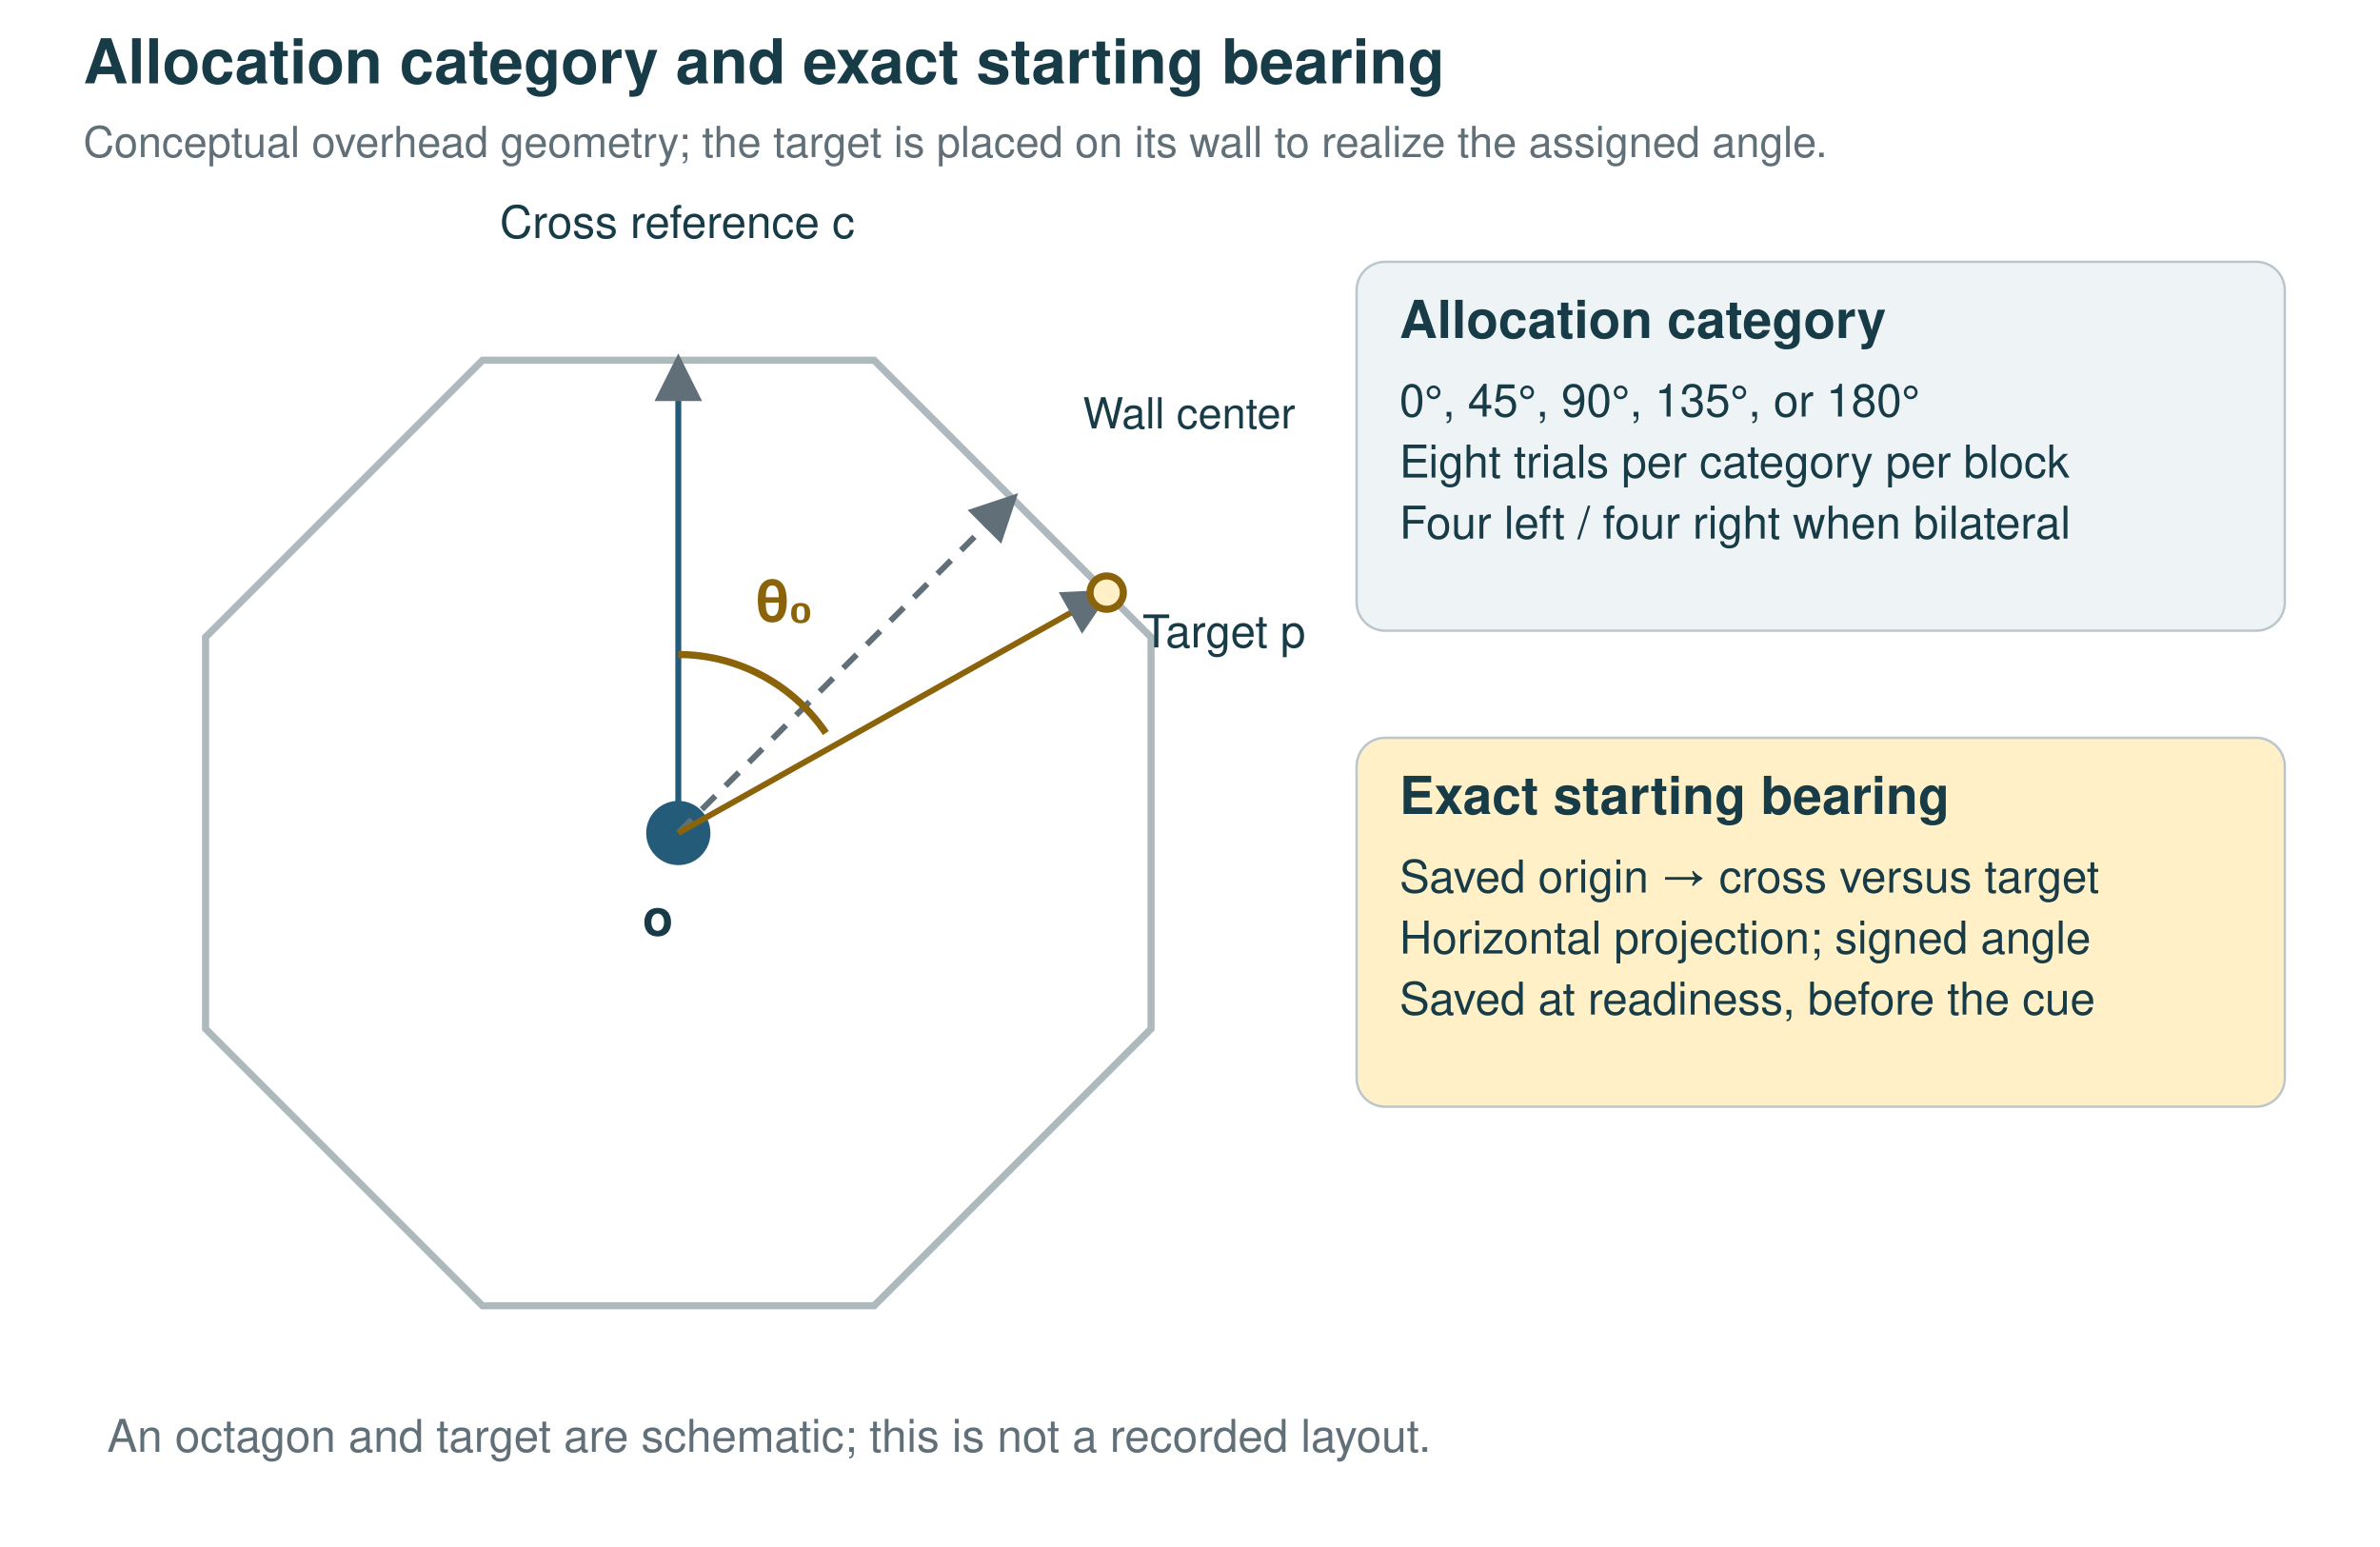
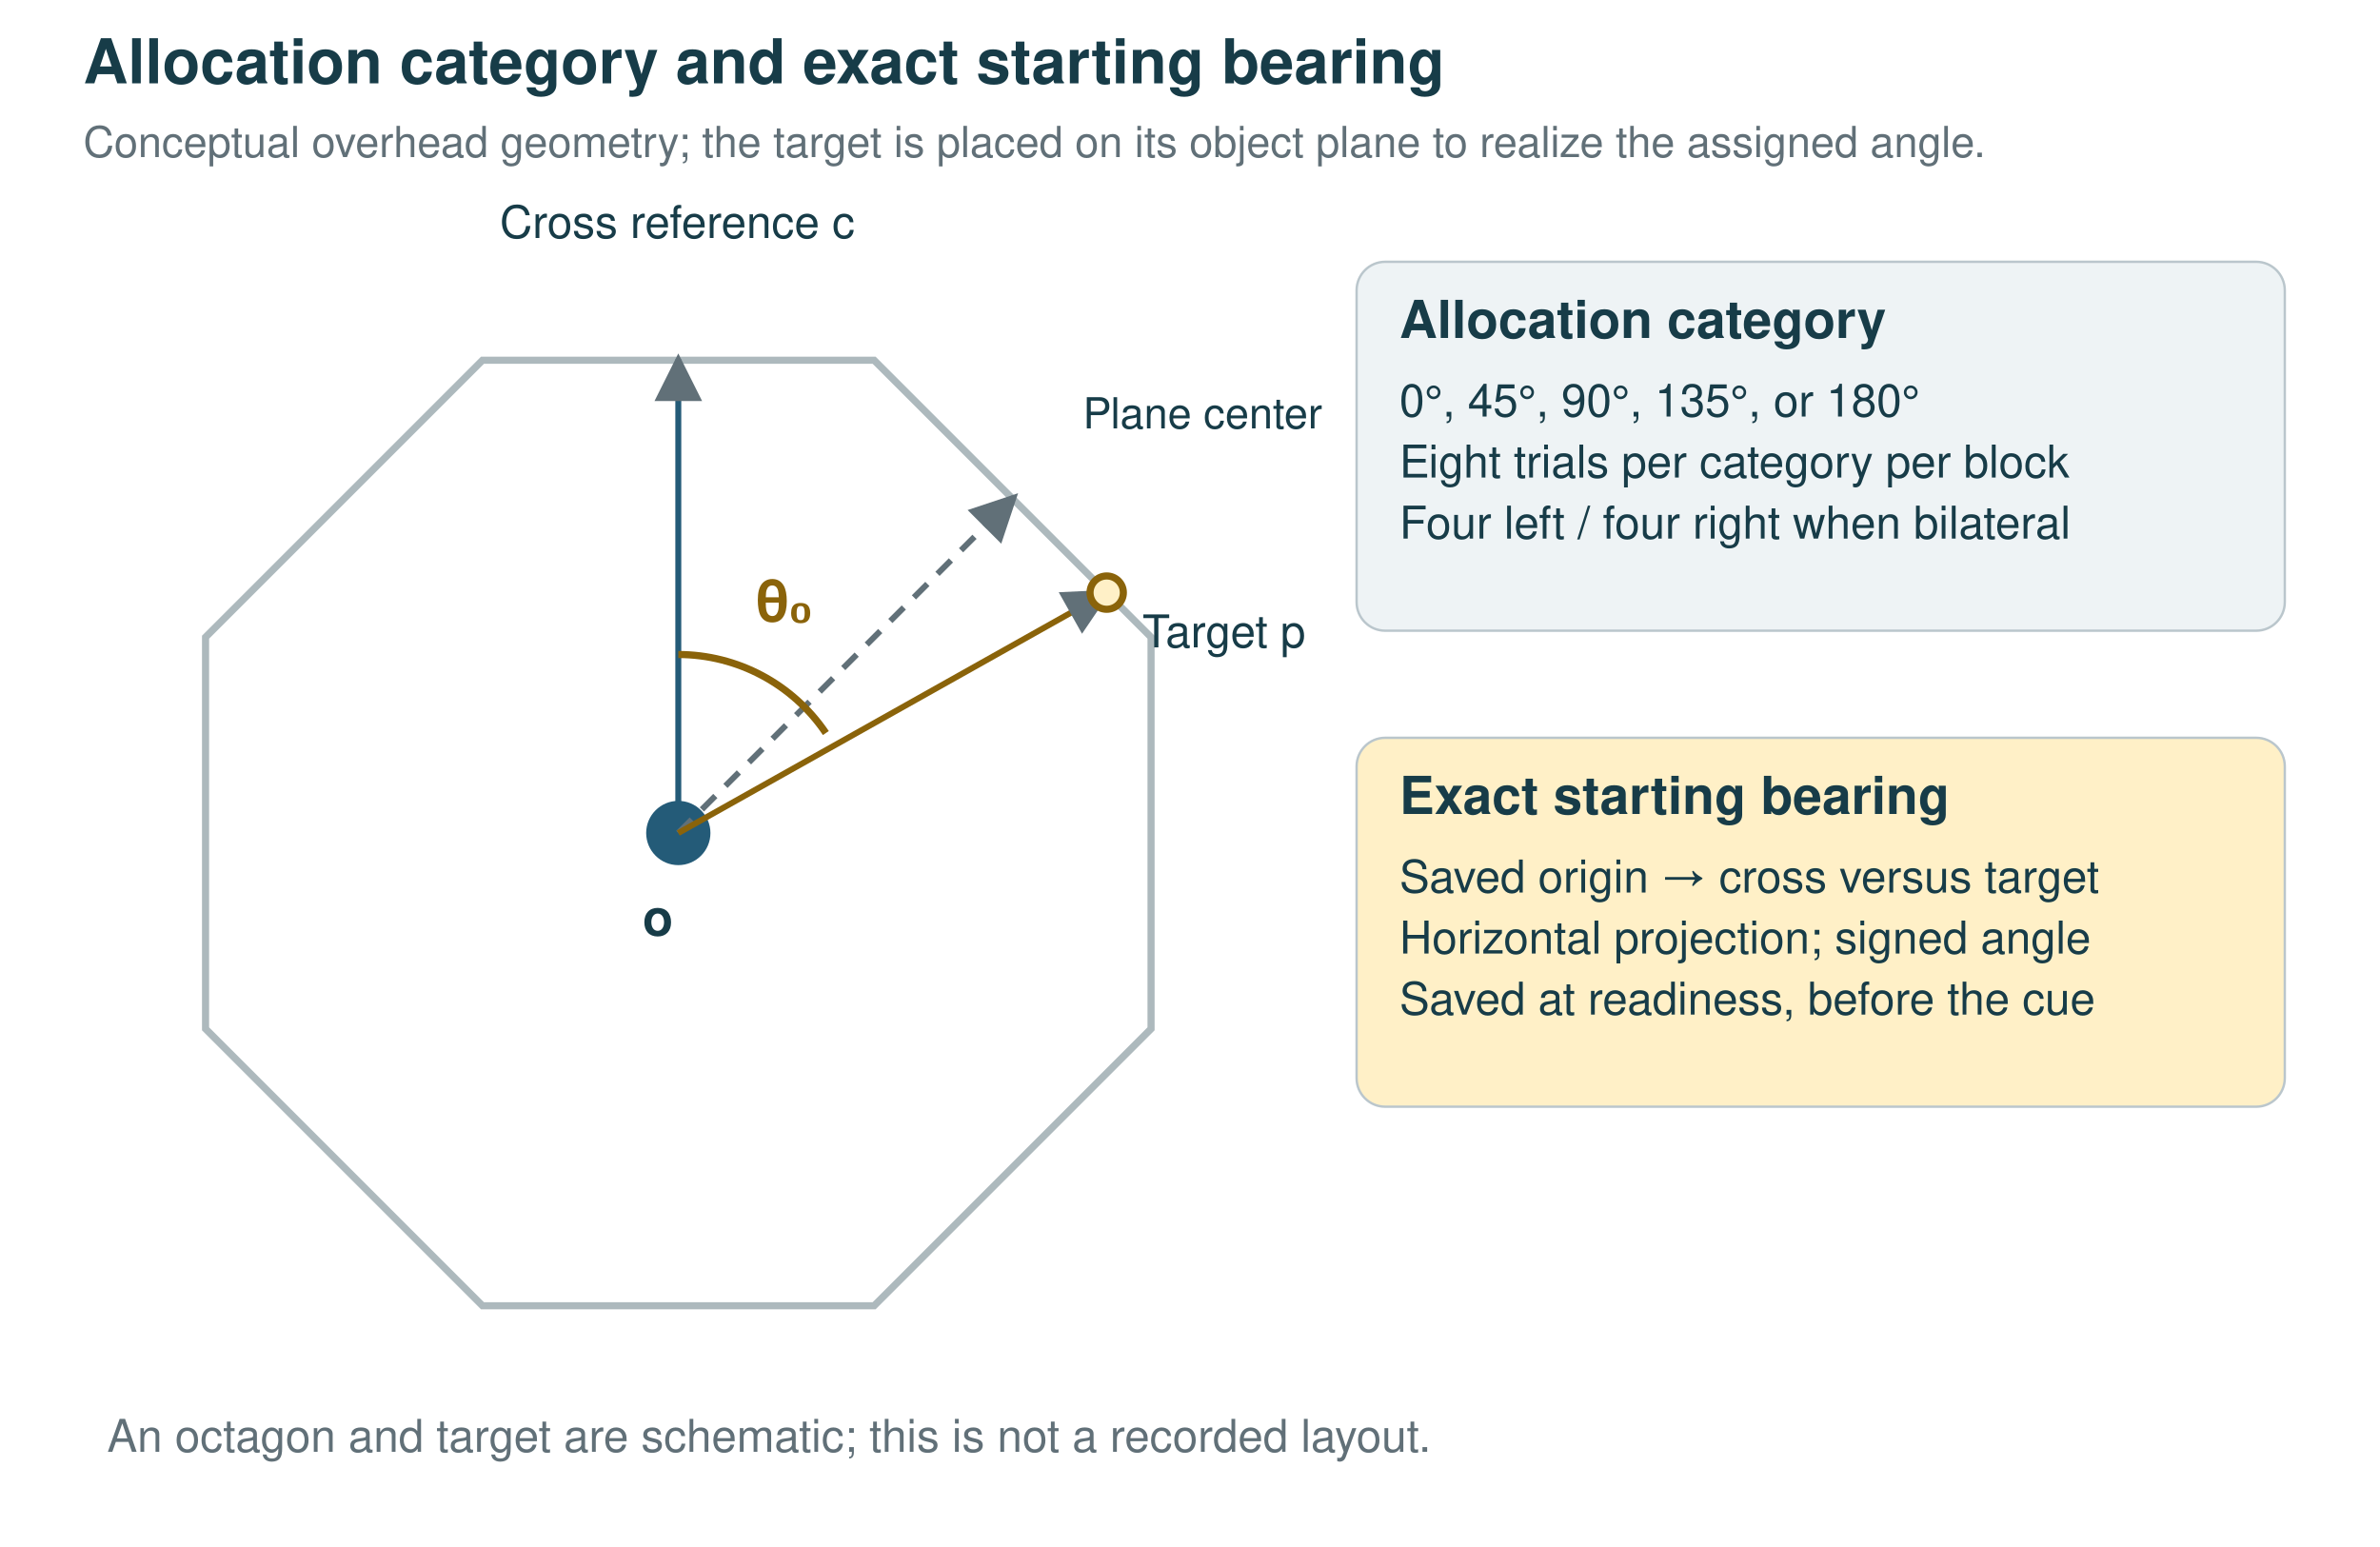
<svg xmlns="http://www.w3.org/2000/svg" width="1000" height="650" viewBox="0 0 1000 650">
  <defs>
    <marker id="a" markerWidth="8" markerHeight="8" refX="7" refY="4" orient="auto">
      <path d="M0 0L8 4L0 8Z" fill="#617078" />
    </marker>
  </defs>
  <rect width="1000" height="100%" fill="white" />
  <text x="35" y="35.0" text-anchor="start" font-family="Helvetica,Arial,sans-serif" font-size="26" font-weight="bold" fill="#173c48">Allocation category and exact starting bearing</text>
-   <text x="35" y="66.0" text-anchor="start" font-family="Helvetica,Arial,sans-serif" font-size="18" font-weight="normal" fill="#617078">Conceptual overhead geometry; the target is placed on its wall to realize the assigned angle.</text>
+   <text x="35" y="66.0" text-anchor="start" font-family="Helvetica,Arial,sans-serif" font-size="18" font-weight="normal" fill="#617078">Conceptual overhead geometry; the target is placed on its object plane to realize the assigned angle.</text>
  <path d="M367.277,151.366L483.634,267.723L483.634,432.277L367.277,548.634L202.723,548.634L86.366,432.277L86.366,267.723L202.723,151.366Z" fill="none" stroke="#adb9bd" stroke-width="3" />
  <circle cx="285" cy="350" r="12" fill="#245b78" stroke="#245b78" stroke-width="3" />
  <text x="270" y="393.0" text-anchor="start" font-family="Helvetica,Arial,sans-serif" font-size="21" font-weight="bold" fill="#173c48">o</text>
  <line x1="285" y1="350" x2="285" y2="151" stroke="#245b78" stroke-width="2.5" marker-end="url(#a)" />
  <text x="210" y="100.0" text-anchor="start" font-family="Helvetica,Arial,sans-serif" font-size="19" font-weight="normal" fill="#173c48">Cross reference c</text>
  <line x1="285" y1="350" x2="426" y2="209" stroke="#617078" stroke-width="2.5" marker-end="url(#a)" stroke-dasharray="8 6" />
-   <text x="455" y="180.0" text-anchor="start" font-family="Helvetica,Arial,sans-serif" font-size="18" font-weight="normal" fill="#173c48">Wall center</text>
+   <text x="455" y="180.0" text-anchor="start" font-family="Helvetica,Arial,sans-serif" font-size="18" font-weight="normal" fill="#173c48">Plane center</text>
  <line x1="285" y1="350" x2="465" y2="249" stroke="#8a630a" stroke-width="2.5" marker-end="url(#a)" />
  <circle cx="465" cy="249" r="7" fill="#fff0c7" stroke="#8a630a" stroke-width="3" />
  <text x="480" y="272.0" text-anchor="start" font-family="Helvetica,Arial,sans-serif" font-size="19" font-weight="normal" fill="#173c48">Target p</text>
  <path d="M285 275 A75 75 0 0 1 347 308" fill="none" stroke="#8a630a" stroke-width="3" />
  <text x="318" y="261.0" text-anchor="start" font-family="Helvetica,Arial,sans-serif" font-size="24" font-weight="bold" fill="#8a630a">θ₀</text>
  <rect x="570" y="110" width="390" height="155" rx="12" fill="#eef3f5" stroke="#bac6cc" />
  <text x="588" y="142.0" text-anchor="start" font-family="Helvetica,Arial,sans-serif" font-size="22" font-weight="bold" fill="#173c48">Allocation category</text>
  <text x="588" y="175.0" text-anchor="start" font-family="Helvetica,Arial,sans-serif" font-size="19" font-weight="normal" fill="#173c48">0°, 45°, 90°, 135°, or 180°</text>
  <text x="588" y="200.65" text-anchor="start" font-family="Helvetica,Arial,sans-serif" font-size="19" font-weight="normal" fill="#173c48">Eight trials per category per block</text>
  <text x="588" y="226.3" text-anchor="start" font-family="Helvetica,Arial,sans-serif" font-size="19" font-weight="normal" fill="#173c48">Four left / four right when bilateral</text>
  <rect x="570" y="310" width="390" height="155" rx="12" fill="#fff0c7" stroke="#bac6cc" />
  <text x="588" y="342.0" text-anchor="start" font-family="Helvetica,Arial,sans-serif" font-size="22" font-weight="bold" fill="#173c48">Exact starting bearing</text>
  <text x="588" y="375.0" text-anchor="start" font-family="Helvetica,Arial,sans-serif" font-size="19" font-weight="normal" fill="#173c48">Saved origin → cross versus target</text>
  <text x="588" y="400.65" text-anchor="start" font-family="Helvetica,Arial,sans-serif" font-size="19" font-weight="normal" fill="#173c48">Horizontal projection; signed angle</text>
  <text x="588" y="426.3" text-anchor="start" font-family="Helvetica,Arial,sans-serif" font-size="19" font-weight="normal" fill="#173c48">Saved at readiness, before the cue</text>
  <text x="45" y="610.0" text-anchor="start" font-family="Helvetica,Arial,sans-serif" font-size="19" font-weight="normal" fill="#617078">An octagon and target are schematic; this is not a recorded layout.</text>
</svg>
